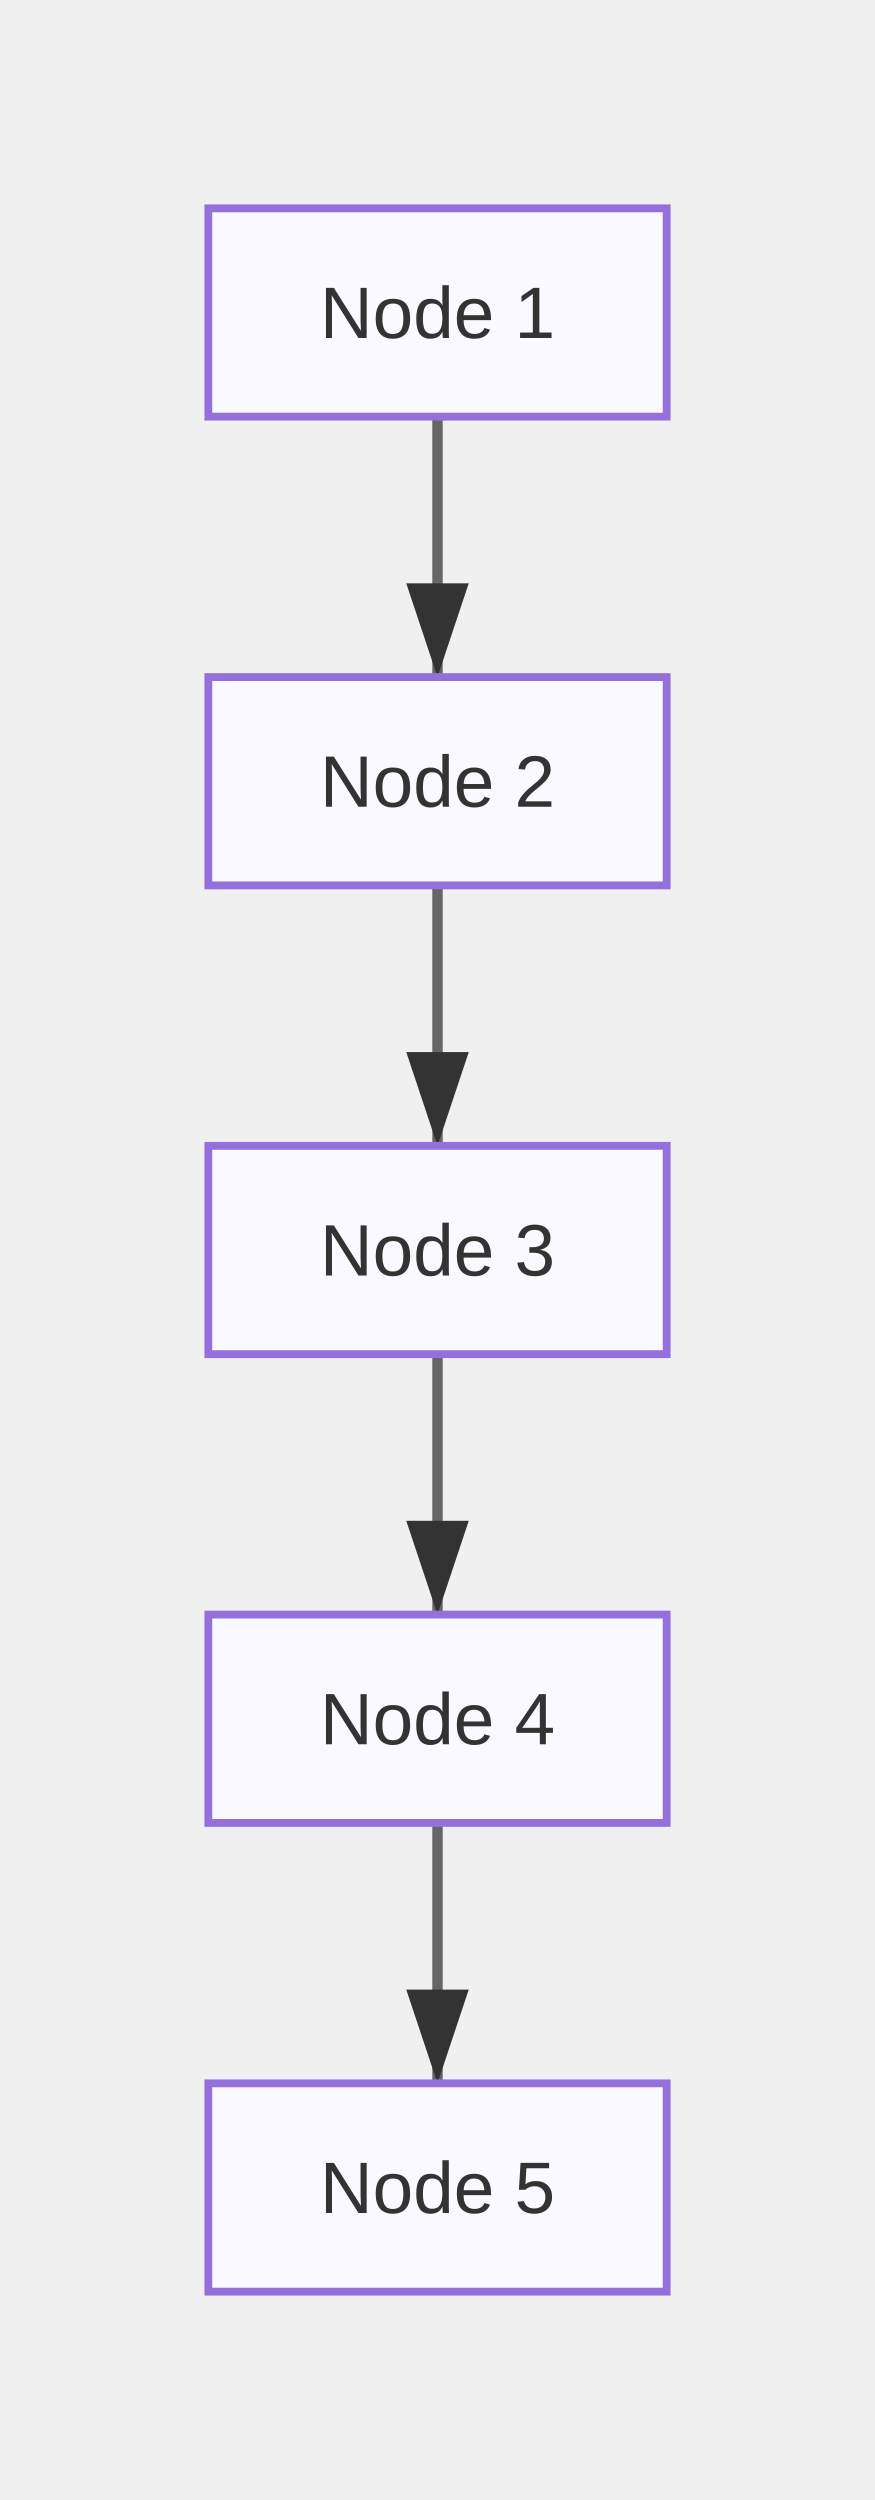
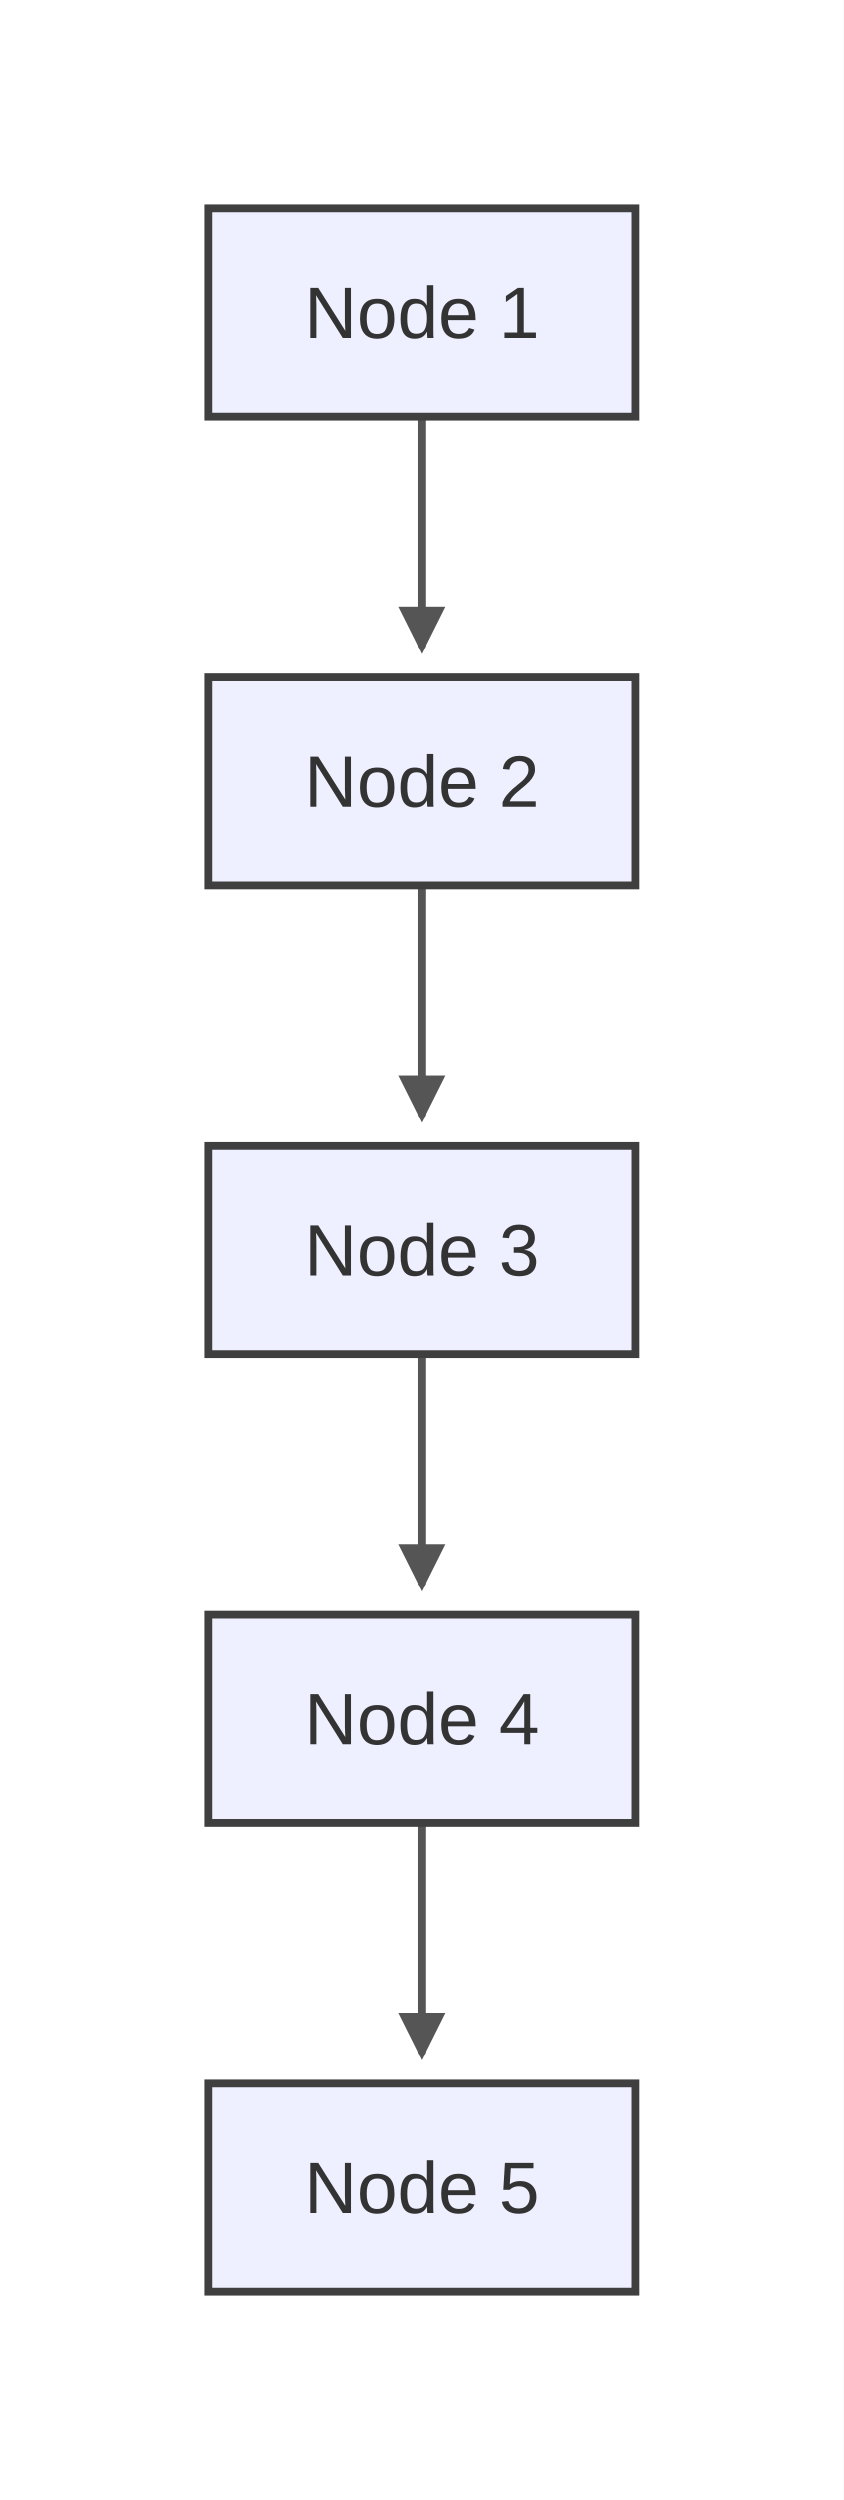
- <svg xmlns="http://www.w3.org/2000/svg" width="168" height="480" viewBox="0 0 168 480">
+ <svg xmlns="http://www.w3.org/2000/svg" width="162" height="480" viewBox="0 0 162 480">
+   <rect x="0" y="0" width="162" height="480" fill="#ffffff" />
  <defs>
-     <marker id="arrow" markerWidth="10" markerHeight="10" refX="9" refY="3" orient="auto" markerUnits="strokeWidth">
-       <path d="M0,0 L0,6 L9,3 z" fill="#333" />
+     <marker id="arrow" markerWidth="6" markerHeight="6" refX="5" refY="3" orient="auto" markerUnits="strokeWidth">
+       <path d="M0,0 L0,6 L6,3 z" fill="#555555" />
    </marker>
    <marker id="circle-marker" markerWidth="6" markerHeight="6" refX="3" refY="3" orient="auto" markerUnits="strokeWidth">
-       <circle cx="3" cy="3" r="3" fill="#333" />
+       <circle cx="3" cy="3" r="3" fill="#555555" />
    </marker>
  </defs>
-   <path d="M84,80 L84,105 L84,130" stroke="#666" stroke-width="2" fill="none" marker-end="url(#arrow)" />
-   <path d="M84,170 L84,195 L84,220" stroke="#666" stroke-width="2" fill="none" marker-end="url(#arrow)" />
-   <path d="M84,260 L84,285 L84,310" stroke="#666" stroke-width="2" fill="none" marker-end="url(#arrow)" />
-   <path d="M84,350 L84,375 L84,400" stroke="#666" stroke-width="2" fill="none" marker-end="url(#arrow)" />
+   <path d="M81,80 C81,84.167 81,97.667 81,105 C81,112.333 81,120.833 81,124" stroke="#555555" stroke-width="1.5" fill="none" stroke-linecap="round" stroke-linejoin="round" marker-end="url(#arrow)" />
+   <path d="M81,170 C81,174.167 81,187.667 81,195 C81,202.333 81,210.833 81,214" stroke="#555555" stroke-width="1.5" fill="none" stroke-linecap="round" stroke-linejoin="round" marker-end="url(#arrow)" />
+   <path d="M81,260 C81,264.167 81,277.667 81,285 C81,292.333 81,300.833 81,304" stroke="#555555" stroke-width="1.5" fill="none" stroke-linecap="round" stroke-linejoin="round" marker-end="url(#arrow)" />
+   <path d="M81,350 C81,354.167 81,367.667 81,375 C81,382.333 81,390.833 81,394" stroke="#555555" stroke-width="1.5" fill="none" stroke-linecap="round" stroke-linejoin="round" marker-end="url(#arrow)" />
  <g id="id1">
-     <rect x="40" y="40" width="88" height="40" rx="0" ry="0" stroke="#9370db" stroke-width="1.5" fill="#f9f9ff" />
-     <text x="84" y="64.9" text-anchor="middle" font-family="Arial, sans-serif" font-size="14" fill="#333">Node 1</text>
+     <rect x="40" y="40" width="82" height="40" rx="0" ry="0" stroke="#3f3f3f" stroke-width="1.5" fill="#eef0ff" />
+     <text x="81" y="64.9" text-anchor="middle" font-family="Arial, sans-serif" font-size="14" fill="#333">Node 1</text>
  </g>
  <g id="id-2">
-     <rect x="40" y="130" width="88" height="40" rx="0" ry="0" stroke="#9370db" stroke-width="1.5" fill="#f9f9ff" />
-     <text x="84" y="154.9" text-anchor="middle" font-family="Arial, sans-serif" font-size="14" fill="#333">Node 2</text>
+     <rect x="40" y="130" width="82" height="40" rx="0" ry="0" stroke="#3f3f3f" stroke-width="1.5" fill="#eef0ff" />
+     <text x="81" y="154.9" text-anchor="middle" font-family="Arial, sans-serif" font-size="14" fill="#333">Node 2</text>
  </g>
  <g id="id_3">
-     <rect x="40" y="220" width="88" height="40" rx="0" ry="0" stroke="#9370db" stroke-width="1.5" fill="#f9f9ff" />
-     <text x="84" y="244.9" text-anchor="middle" font-family="Arial, sans-serif" font-size="14" fill="#333">Node 3</text>
+     <rect x="40" y="220" width="82" height="40" rx="0" ry="0" stroke="#3f3f3f" stroke-width="1.5" fill="#eef0ff" />
+     <text x="81" y="244.9" text-anchor="middle" font-family="Arial, sans-serif" font-size="14" fill="#333">Node 3</text>
  </g>
  <g id="ID4">
-     <rect x="40" y="310" width="88" height="40" rx="0" ry="0" stroke="#9370db" stroke-width="1.5" fill="#f9f9ff" />
-     <text x="84" y="334.9" text-anchor="middle" font-family="Arial, sans-serif" font-size="14" fill="#333">Node 4</text>
+     <rect x="40" y="310" width="82" height="40" rx="0" ry="0" stroke="#3f3f3f" stroke-width="1.5" fill="#eef0ff" />
+     <text x="81" y="334.9" text-anchor="middle" font-family="Arial, sans-serif" font-size="14" fill="#333">Node 4</text>
  </g>
  <g id="_id5">
-     <rect x="40" y="400" width="88" height="40" rx="0" ry="0" stroke="#9370db" stroke-width="1.5" fill="#f9f9ff" />
-     <text x="84" y="424.9" text-anchor="middle" font-family="Arial, sans-serif" font-size="14" fill="#333">Node 5</text>
+     <rect x="40" y="400" width="82" height="40" rx="0" ry="0" stroke="#3f3f3f" stroke-width="1.5" fill="#eef0ff" />
+     <text x="81" y="424.9" text-anchor="middle" font-family="Arial, sans-serif" font-size="14" fill="#333">Node 5</text>
  </g>
</svg>
